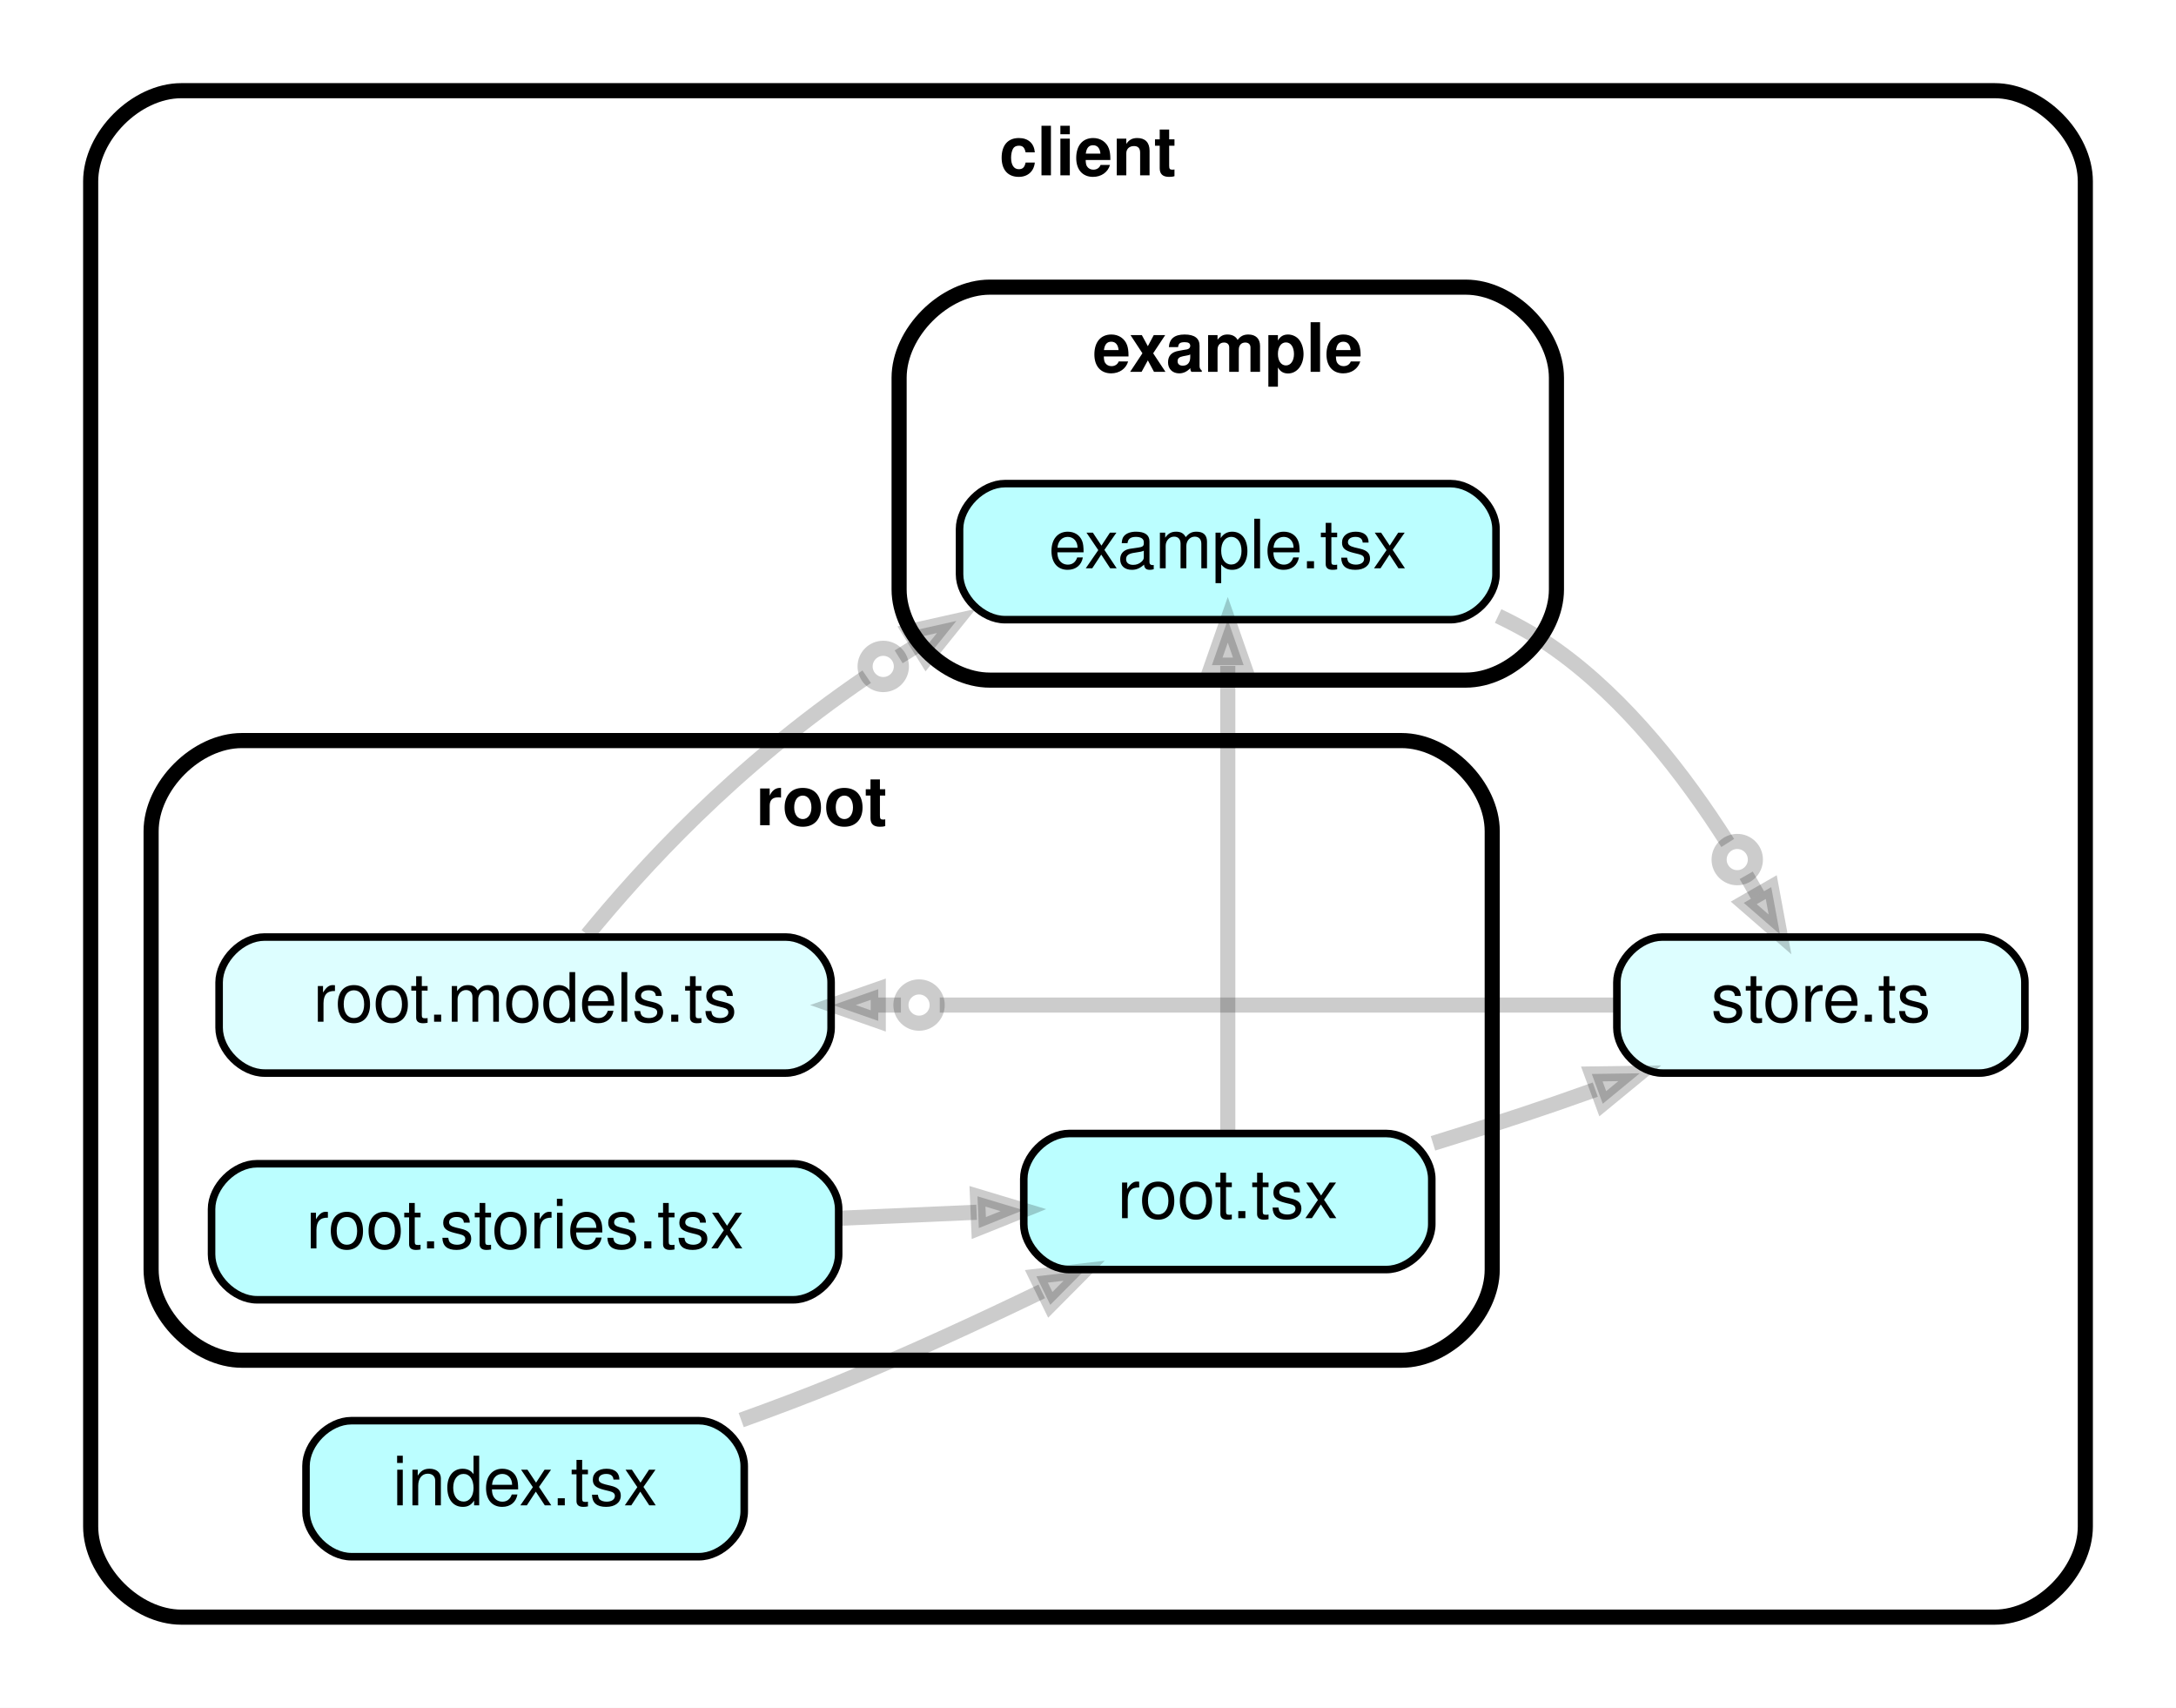
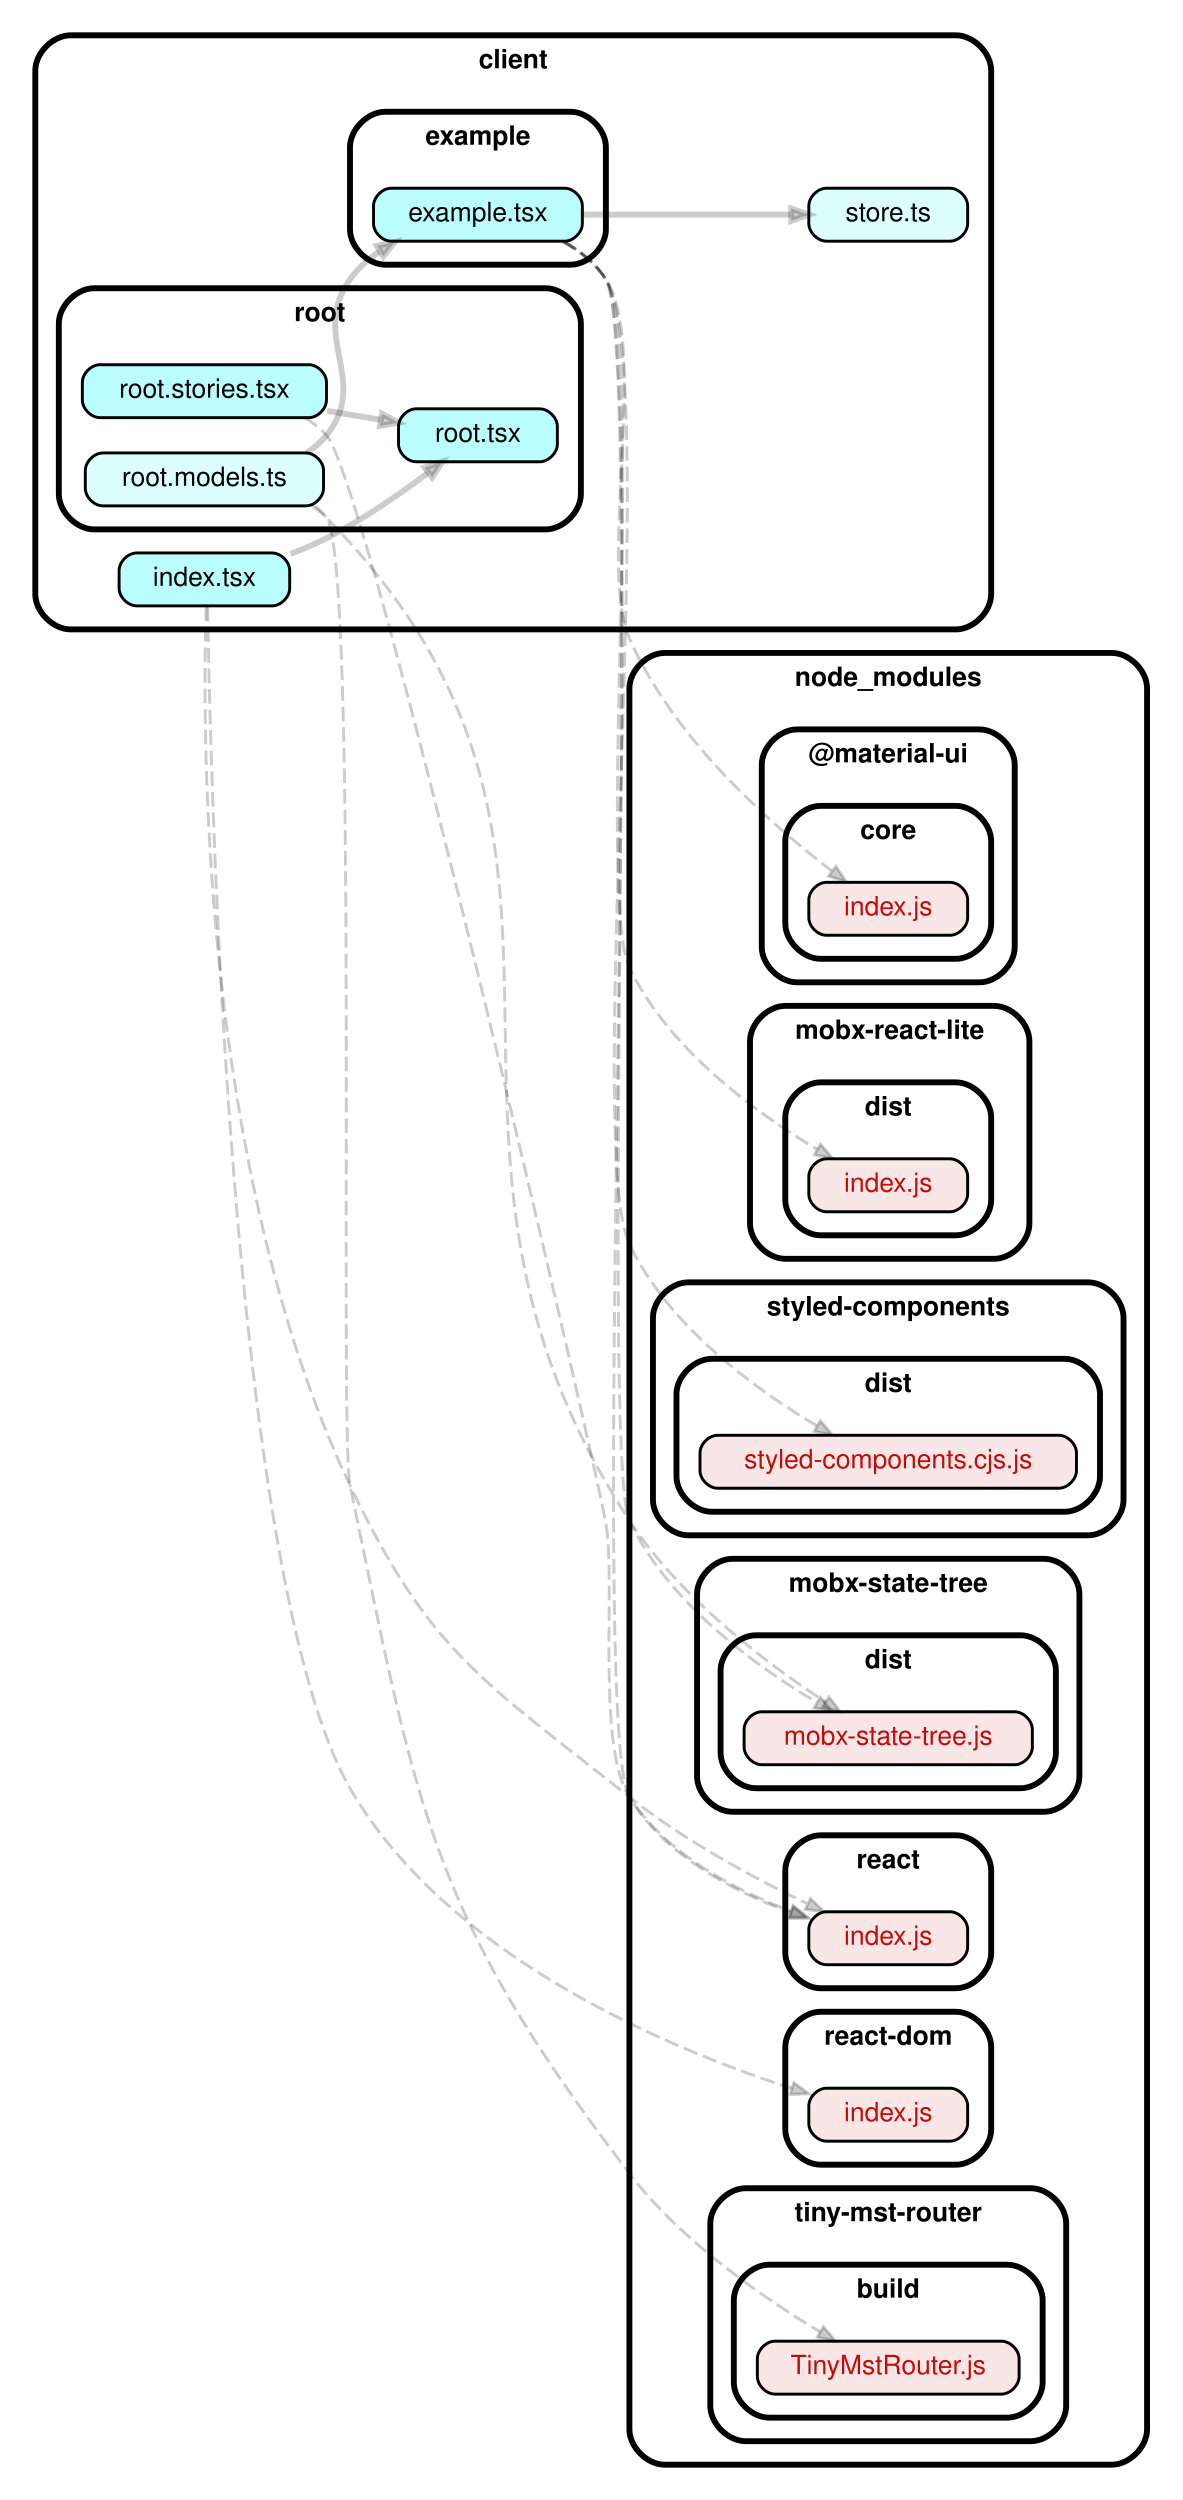
- <svg xmlns="http://www.w3.org/2000/svg" xmlns:xlink="http://www.w3.org/1999/xlink" width="288pt" height="226pt" viewBox="0.00 0.00 288.00 226.00">
-   <g id="graph0" class="graph" transform="scale(1 1) rotate(0) translate(4 222)">
-     <polygon fill="white" stroke="transparent" points="-4,4 -4,-222 284,-222 284,4 -4,4" />
+ <svg xmlns="http://www.w3.org/2000/svg" xmlns:xlink="http://www.w3.org/1999/xlink" width="402pt" height="850pt" viewBox="0.00 0.00 402.00 850.00">
+   <g id="graph0" class="graph" transform="scale(1 1) rotate(0) translate(4 846)">
+     <polygon fill="white" stroke="transparent" points="-4,4 -4,-846 398,-846 398,4 -4,4" />
    <g id="clust1" class="cluster">
-       <path fill="#ffffff" stroke="black" stroke-width="2" d="M20,-8C20,-8 260,-8 260,-8 266,-8 272,-14 272,-20 272,-20 272,-198 272,-198 272,-204 266,-210 260,-210 260,-210 20,-210 20,-210 14,-210 8,-204 8,-198 8,-198 8,-20 8,-20 8,-14 14,-8 20,-8" />
-       <text text-anchor="middle" x="140" y="-198.8" font-family="Helvetica,sans-Serif" font-weight="bold" font-size="9.00">client</text>
+       <path fill="#ffffff" stroke="black" stroke-width="2" d="M20,-632C20,-632 321,-632 321,-632 327,-632 333,-638 333,-644 333,-644 333,-822 333,-822 333,-828 327,-834 321,-834 321,-834 20,-834 20,-834 14,-834 8,-828 8,-822 8,-822 8,-644 8,-644 8,-638 14,-632 20,-632" />
+       <text text-anchor="middle" x="170.5" y="-822.8" font-family="Helvetica,sans-Serif" font-weight="bold" font-size="9.00">client</text>
    </g>
    <g id="clust2" class="cluster">
-       <path fill="#ffffff" stroke="black" stroke-width="2" d="M127,-132C127,-132 190,-132 190,-132 196,-132 202,-138 202,-144 202,-144 202,-172 202,-172 202,-178 196,-184 190,-184 190,-184 127,-184 127,-184 121,-184 115,-178 115,-172 115,-172 115,-144 115,-144 115,-138 121,-132 127,-132" />
-       <text text-anchor="middle" x="158.5" y="-172.8" font-family="Helvetica,sans-Serif" font-weight="bold" font-size="9.00">example</text>
+       <path fill="#ffffff" stroke="black" stroke-width="2" d="M127,-756C127,-756 190,-756 190,-756 196,-756 202,-762 202,-768 202,-768 202,-796 202,-796 202,-802 196,-808 190,-808 190,-808 127,-808 127,-808 121,-808 115,-802 115,-796 115,-796 115,-768 115,-768 115,-762 121,-756 127,-756" />
+       <text text-anchor="middle" x="158.5" y="-796.8" font-family="Helvetica,sans-Serif" font-weight="bold" font-size="9.00">example</text>
    </g>
    <g id="clust3" class="cluster">
-       <path fill="#ffffff" stroke="black" stroke-width="2" d="M28,-42C28,-42 181.5,-42 181.5,-42 187.5,-42 193.5,-48 193.5,-54 193.5,-54 193.5,-112 193.5,-112 193.5,-118 187.5,-124 181.5,-124 181.5,-124 28,-124 28,-124 22,-124 16,-118 16,-112 16,-112 16,-54 16,-54 16,-48 22,-42 28,-42" />
-       <text text-anchor="middle" x="104.75" y="-112.8" font-family="Helvetica,sans-Serif" font-weight="bold" font-size="9.00">root</text>
+       <path fill="#ffffff" stroke="black" stroke-width="2" d="M28,-666C28,-666 181.5,-666 181.5,-666 187.5,-666 193.5,-672 193.5,-678 193.5,-678 193.5,-736 193.5,-736 193.5,-742 187.5,-748 181.5,-748 181.5,-748 28,-748 28,-748 22,-748 16,-742 16,-736 16,-736 16,-678 16,-678 16,-672 22,-666 28,-666" />
+       <text text-anchor="middle" x="104.75" y="-736.8" font-family="Helvetica,sans-Serif" font-weight="bold" font-size="9.00">root</text>
+     </g>
+     <g id="clust4" class="cluster">
+       <path fill="#ffffff" stroke="black" stroke-width="2" d="M222,-8C222,-8 374,-8 374,-8 380,-8 386,-14 386,-20 386,-20 386,-612 386,-612 386,-618 380,-624 374,-624 374,-624 222,-624 222,-624 216,-624 210,-618 210,-612 210,-612 210,-20 210,-20 210,-14 216,-8 222,-8" />
+       <text text-anchor="middle" x="298" y="-612.8" font-family="Helvetica,sans-Serif" font-weight="bold" font-size="9.00">node_modules</text>
+     </g>
+     <g id="clust5" class="cluster">
+       <path fill="#ffffff" stroke="black" stroke-width="2" d="M267,-512C267,-512 329,-512 329,-512 335,-512 341,-518 341,-524 341,-524 341,-586 341,-586 341,-592 335,-598 329,-598 329,-598 267,-598 267,-598 261,-598 255,-592 255,-586 255,-586 255,-524 255,-524 255,-518 261,-512 267,-512" />
+       <text text-anchor="middle" x="298" y="-586.8" font-family="Helvetica,sans-Serif" font-weight="bold" font-size="9.00">@material-ui</text>
+     </g>
+     <g id="clust6" class="cluster">
+       <path fill="#ffffff" stroke="black" stroke-width="2" d="M275,-520C275,-520 321,-520 321,-520 327,-520 333,-526 333,-532 333,-532 333,-560 333,-560 333,-566 327,-572 321,-572 321,-572 275,-572 275,-572 269,-572 263,-566 263,-560 263,-560 263,-532 263,-532 263,-526 269,-520 275,-520" />
+       <text text-anchor="middle" x="298" y="-560.8" font-family="Helvetica,sans-Serif" font-weight="bold" font-size="9.00">core</text>
+     </g>
+     <g id="clust7" class="cluster">
+       <path fill="#ffffff" stroke="black" stroke-width="2" d="M263,-418C263,-418 334,-418 334,-418 340,-418 346,-424 346,-430 346,-430 346,-492 346,-492 346,-498 340,-504 334,-504 334,-504 263,-504 263,-504 257,-504 251,-498 251,-492 251,-492 251,-430 251,-430 251,-424 257,-418 263,-418" />
+       <text text-anchor="middle" x="298.5" y="-492.8" font-family="Helvetica,sans-Serif" font-weight="bold" font-size="9.00">mobx-react-lite</text>
+     </g>
+     <g id="clust8" class="cluster">
+       <path fill="#ffffff" stroke="black" stroke-width="2" d="M275,-426C275,-426 321,-426 321,-426 327,-426 333,-432 333,-438 333,-438 333,-466 333,-466 333,-472 327,-478 321,-478 321,-478 275,-478 275,-478 269,-478 263,-472 263,-466 263,-466 263,-438 263,-438 263,-432 269,-426 275,-426" />
+       <text text-anchor="middle" x="298" y="-466.8" font-family="Helvetica,sans-Serif" font-weight="bold" font-size="9.00">dist</text>
+     </g>
+     <g id="clust9" class="cluster">
+       <path fill="#ffffff" stroke="black" stroke-width="2" d="M245,-230C245,-230 351,-230 351,-230 357,-230 363,-236 363,-242 363,-242 363,-304 363,-304 363,-310 357,-316 351,-316 351,-316 245,-316 245,-316 239,-316 233,-310 233,-304 233,-304 233,-242 233,-242 233,-236 239,-230 245,-230" />
+       <text text-anchor="middle" x="298" y="-304.8" font-family="Helvetica,sans-Serif" font-weight="bold" font-size="9.00">mobx-state-tree</text>
+     </g>
+     <g id="clust10" class="cluster">
+       <path fill="#ffffff" stroke="black" stroke-width="2" d="M253,-238C253,-238 343,-238 343,-238 349,-238 355,-244 355,-250 355,-250 355,-278 355,-278 355,-284 349,-290 343,-290 343,-290 253,-290 253,-290 247,-290 241,-284 241,-278 241,-278 241,-250 241,-250 241,-244 247,-238 253,-238" />
+       <text text-anchor="middle" x="298" y="-278.8" font-family="Helvetica,sans-Serif" font-weight="bold" font-size="9.00">dist</text>
+     </g>
+     <g id="clust11" class="cluster">
+       <path fill="#ffffff" stroke="black" stroke-width="2" d="M275,-110C275,-110 321,-110 321,-110 327,-110 333,-116 333,-122 333,-122 333,-150 333,-150 333,-156 327,-162 321,-162 321,-162 275,-162 275,-162 269,-162 263,-156 263,-150 263,-150 263,-122 263,-122 263,-116 269,-110 275,-110" />
+       <text text-anchor="middle" x="298" y="-150.8" font-family="Helvetica,sans-Serif" font-weight="bold" font-size="9.00">react-dom</text>
+     </g>
+     <g id="clust12" class="cluster">
+       <path fill="#ffffff" stroke="black" stroke-width="2" d="M275,-170C275,-170 321,-170 321,-170 327,-170 333,-176 333,-182 333,-182 333,-210 333,-210 333,-216 327,-222 321,-222 321,-222 275,-222 275,-222 269,-222 263,-216 263,-210 263,-210 263,-182 263,-182 263,-176 269,-170 275,-170" />
+       <text text-anchor="middle" x="298" y="-210.8" font-family="Helvetica,sans-Serif" font-weight="bold" font-size="9.00">react</text>
+     </g>
+     <g id="clust13" class="cluster">
+       <path fill="#ffffff" stroke="black" stroke-width="2" d="M230,-324C230,-324 366,-324 366,-324 372,-324 378,-330 378,-336 378,-336 378,-398 378,-398 378,-404 372,-410 366,-410 366,-410 230,-410 230,-410 224,-410 218,-404 218,-398 218,-398 218,-336 218,-336 218,-330 224,-324 230,-324" />
+       <text text-anchor="middle" x="298" y="-398.8" font-family="Helvetica,sans-Serif" font-weight="bold" font-size="9.00">styled-components</text>
+     </g>
+     <g id="clust14" class="cluster">
+       <path fill="#ffffff" stroke="black" stroke-width="2" d="M238,-332C238,-332 358,-332 358,-332 364,-332 370,-338 370,-344 370,-344 370,-372 370,-372 370,-378 364,-384 358,-384 358,-384 238,-384 238,-384 232,-384 226,-378 226,-372 226,-372 226,-344 226,-344 226,-338 232,-332 238,-332" />
+       <text text-anchor="middle" x="298" y="-372.8" font-family="Helvetica,sans-Serif" font-weight="bold" font-size="9.00">dist</text>
+     </g>
+     <g id="clust15" class="cluster">
+       <path fill="#ffffff" stroke="black" stroke-width="2" d="M249.5,-16C249.5,-16 346.5,-16 346.5,-16 352.5,-16 358.5,-22 358.5,-28 358.5,-28 358.5,-90 358.5,-90 358.5,-96 352.5,-102 346.5,-102 346.5,-102 249.5,-102 249.5,-102 243.5,-102 237.5,-96 237.5,-90 237.5,-90 237.5,-28 237.5,-28 237.5,-22 243.5,-16 249.5,-16" />
+       <text text-anchor="middle" x="298" y="-90.8" font-family="Helvetica,sans-Serif" font-weight="bold" font-size="9.00">tiny-mst-router</text>
+     </g>
+     <g id="clust16" class="cluster">
+       <path fill="#ffffff" stroke="black" stroke-width="2" d="M257.5,-24C257.5,-24 338.5,-24 338.5,-24 344.5,-24 350.5,-30 350.5,-36 350.5,-36 350.5,-64 350.5,-64 350.5,-70 344.5,-76 338.5,-76 338.5,-76 257.5,-76 257.5,-76 251.5,-76 245.5,-70 245.5,-64 245.5,-64 245.5,-36 245.5,-36 245.5,-30 251.5,-24 257.5,-24" />
+       <text text-anchor="middle" x="298" y="-64.8" font-family="Helvetica,sans-Serif" font-weight="bold" font-size="9.00">build</text>
    </g>
    <g id="node1" class="node">
      <g id="a_node1">
        <a xlink:href="client/example/example.tsx" xlink:title="example.tsx">
-           <path fill="#bbfeff" stroke="black" d="M188,-158C188,-158 129,-158 129,-158 126,-158 123,-155 123,-152 123,-152 123,-146 123,-146 123,-143 126,-140 129,-140 129,-140 188,-140 188,-140 191,-140 194,-143 194,-146 194,-146 194,-152 194,-152 194,-155 191,-158 188,-158" />
-           <text text-anchor="middle" x="158.5" y="-146.8" font-family="Helvetica,sans-Serif" font-size="9.00">example.tsx</text>
+           <path fill="#bbfeff" stroke="black" d="M188,-782C188,-782 129,-782 129,-782 126,-782 123,-779 123,-776 123,-776 123,-770 123,-770 123,-767 126,-764 129,-764 129,-764 188,-764 188,-764 191,-764 194,-767 194,-770 194,-770 194,-776 194,-776 194,-779 191,-782 188,-782" />
+           <text text-anchor="middle" x="158.5" y="-770.8" font-family="Helvetica,sans-Serif" font-size="9.00">example.tsx</text>
        </a>
      </g>
    </g>
    <g id="node2" class="node">
      <g id="a_node2">
        <a xlink:href="client/store.ts" xlink:title="store.ts">
-           <path fill="#ddfeff" stroke="black" d="M258,-98C258,-98 216,-98 216,-98 213,-98 210,-95 210,-92 210,-92 210,-86 210,-86 210,-83 213,-80 216,-80 216,-80 258,-80 258,-80 261,-80 264,-83 264,-86 264,-86 264,-92 264,-92 264,-95 261,-98 258,-98" />
-           <text text-anchor="middle" x="237" y="-86.8" font-family="Helvetica,sans-Serif" font-size="9.00">store.ts</text>
+           <path fill="#ddfeff" stroke="black" d="M319,-782C319,-782 277,-782 277,-782 274,-782 271,-779 271,-776 271,-776 271,-770 271,-770 271,-767 274,-764 277,-764 277,-764 319,-764 319,-764 322,-764 325,-767 325,-770 325,-770 325,-776 325,-776 325,-779 322,-782 319,-782" />
+           <text text-anchor="middle" x="298" y="-770.8" font-family="Helvetica,sans-Serif" font-size="9.00">store.ts</text>
        </a>
      </g>
    </g>
    <g id="edge1" class="edge">
-       <path fill="none" stroke="#000000" stroke-width="2" stroke-opacity="0.2" d="M194.28,-140.48C197,-139.19 199.61,-137.71 202,-136 211.25,-129.39 218.95,-119.47 224.67,-110.45" />
-       <polygon fill="#000000" fill-opacity="0.2" stroke="#000000" stroke-width="2" stroke-opacity="0.2" points="230.43,-104.61 231.59,-98.35 226.79,-102.52 230.43,-104.61" />
-       <polyline fill="none" stroke="#000000" stroke-width="2" stroke-opacity="0.2" points="228.61,-103.56 227.12,-106.17 " />
-       <ellipse fill="none" stroke="#000000" stroke-width="2" stroke-opacity="0.2" cx="225.93" cy="-108.25" rx="2.4" ry="2.4" />
+       <path fill="none" stroke="#000000" stroke-width="2" stroke-opacity="0.2" d="M194.2,-773C215.92,-773 243.71,-773 264.92,-773" />
+       <polygon fill="#000000" fill-opacity="0.2" stroke="#000000" stroke-width="2" stroke-opacity="0.2" points="265,-775.1 271,-773 265,-770.9 265,-775.1" />
+     </g>
+     <g id="node3" class="node">
+       <g id="a_node3">
+         <a xlink:href="node_modules/@material-ui/core/index.js" xlink:title="index.js">
+           <path fill="#c40b0a" fill-opacity="0.102" stroke="black" d="M319,-546C319,-546 277,-546 277,-546 274,-546 271,-543 271,-540 271,-540 271,-534 271,-534 271,-531 274,-528 277,-528 277,-528 319,-528 319,-528 322,-528 325,-531 325,-534 325,-534 325,-540 325,-540 325,-543 322,-546 319,-546" />
+           <text text-anchor="middle" x="298" y="-534.8" font-family="Helvetica,sans-Serif" font-size="9.00" fill="#c40b0a">index.js</text>
+         </a>
+       </g>
+     </g>
+     <g id="edge2" class="edge">
+       <path fill="none" stroke="#000000" stroke-dasharray="5,2" stroke-opacity="0.2" d="M186.98,-763.99C192.85,-760.8 198.36,-756.56 202,-751 216.87,-728.26 199.13,-653.9 210,-629 224.83,-595.01 257.9,-565.86 278.72,-549.94" />
+       <polygon fill="#000000" fill-opacity="0.2" stroke="#000000" stroke-opacity="0.2" points="280.2,-551.46 283.74,-546.18 277.68,-548.1 280.2,-551.46" />
+     </g>
+     <g id="node4" class="node">
+       <g id="a_node4">
+         <a xlink:href="node_modules/mobx-react-lite/dist/index.js" xlink:title="index.js">
+           <path fill="#c40b0a" fill-opacity="0.102" stroke="black" d="M319,-452C319,-452 277,-452 277,-452 274,-452 271,-449 271,-446 271,-446 271,-440 271,-440 271,-437 274,-434 277,-434 277,-434 319,-434 319,-434 322,-434 325,-437 325,-440 325,-440 325,-446 325,-446 325,-449 322,-452 319,-452" />
+           <text text-anchor="middle" x="298" y="-440.8" font-family="Helvetica,sans-Serif" font-size="9.00" fill="#c40b0a">index.js</text>
+         </a>
+       </g>
+     </g>
+     <g id="edge3" class="edge">
+       <path fill="none" stroke="#000000" stroke-dasharray="5,2" stroke-opacity="0.2" d="M187.55,-763.83C193.24,-760.66 198.54,-756.48 202,-751 215.9,-729.01 198.68,-540.42 210,-517 223.46,-489.14 252.84,-467.75 273.73,-455.29" />
+       <polygon fill="#000000" fill-opacity="0.2" stroke="#000000" stroke-opacity="0.2" points="274.97,-457 279.11,-452.17 272.86,-453.36 274.97,-457" />
    </g>
    <g id="node5" class="node">
      <g id="a_node5">
-         <a xlink:href="client/root/root.models.ts" xlink:title="root.models.ts">
-           <path fill="#ddfeff" stroke="black" d="M100,-98C100,-98 31,-98 31,-98 28,-98 25,-95 25,-92 25,-92 25,-86 25,-86 25,-83 28,-80 31,-80 31,-80 100,-80 100,-80 103,-80 106,-83 106,-86 106,-86 106,-92 106,-92 106,-95 103,-98 100,-98" />
-           <text text-anchor="middle" x="65.5" y="-86.8" font-family="Helvetica,sans-Serif" font-size="9.00">root.models.ts</text>
-         </a>
-       </g>
-     </g>
-     <g id="edge7" class="edge">
-       <path fill="none" stroke="#000000" stroke-width="2" stroke-opacity="0.2" d="M209.95,-89C186.18,-89 150.3,-89 120.38,-89" />
-       <polygon fill="#000000" fill-opacity="0.2" stroke="#000000" stroke-width="2" stroke-opacity="0.2" points="112.24,-86.9 106.24,-89 112.24,-91.1 112.24,-86.9" />
-       <polyline fill="none" stroke="#000000" stroke-width="2" stroke-opacity="0.2" points="112.24,-89 115.24,-89 " />
-       <ellipse fill="none" stroke="#000000" stroke-width="2" stroke-opacity="0.2" cx="117.64" cy="-89" rx="2.4" ry="2.4" />
-     </g>
-     <g id="node3" class="node">
-       <g id="a_node3">
-         <a xlink:href="client/index.tsx" xlink:title="index.tsx">
-           <path fill="#bbfeff" stroke="black" d="M88.5,-34C88.5,-34 42.5,-34 42.5,-34 39.5,-34 36.5,-31 36.5,-28 36.5,-28 36.5,-22 36.5,-22 36.5,-19 39.5,-16 42.5,-16 42.5,-16 88.5,-16 88.5,-16 91.5,-16 94.5,-19 94.5,-22 94.5,-22 94.5,-28 94.5,-28 94.5,-31 91.5,-34 88.5,-34" />
-           <text text-anchor="middle" x="65.5" y="-22.8" font-family="Helvetica,sans-Serif" font-size="9.00">index.tsx</text>
-         </a>
-       </g>
-     </g>
-     <g id="node4" class="node">
-       <g id="a_node4">
-         <a xlink:href="client/root/root.tsx" xlink:title="root.tsx">
-           <path fill="#bbfeff" stroke="black" d="M179.5,-72C179.5,-72 137.5,-72 137.5,-72 134.5,-72 131.5,-69 131.5,-66 131.5,-66 131.5,-60 131.5,-60 131.5,-57 134.5,-54 137.5,-54 137.5,-54 179.5,-54 179.5,-54 182.5,-54 185.5,-57 185.5,-60 185.5,-60 185.5,-66 185.5,-66 185.5,-69 182.5,-72 179.5,-72" />
-           <text text-anchor="middle" x="158.5" y="-60.8" font-family="Helvetica,sans-Serif" font-size="9.00">root.tsx</text>
-         </a>
-       </g>
-     </g>
-     <g id="edge2" class="edge">
-       <path fill="none" stroke="#000000" stroke-width="2" stroke-opacity="0.2" d="M94.1,-34.08C98.45,-35.64 102.87,-37.31 107,-39 115.91,-42.64 125.49,-47.06 133.88,-51.11" />
-       <polygon fill="#000000" fill-opacity="0.2" stroke="#000000" stroke-width="2" stroke-opacity="0.2" points="133.17,-53.1 139.49,-53.84 135.01,-49.33 133.17,-53.1" />
-     </g>
-     <g id="edge5" class="edge">
-       <path fill="none" stroke="#000000" stroke-width="2" stroke-opacity="0.2" d="M158.5,-72.07C158.5,-92.67 158.5,-113.28 158.5,-133.88" />
-       <polygon fill="#000000" fill-opacity="0.2" stroke="#000000" stroke-width="2" stroke-opacity="0.2" points="156.4,-133.98 158.5,-139.98 160.6,-133.98 156.4,-133.98" />
-     </g>
-     <g id="edge6" class="edge">
-       <path fill="none" stroke="#000000" stroke-width="2" stroke-opacity="0.2" d="M185.66,-70.7C191.09,-72.38 196.75,-74.19 202,-76 203.68,-76.58 205.4,-77.19 207.14,-77.81" />
-       <polygon fill="#000000" fill-opacity="0.2" stroke="#000000" stroke-width="2" stroke-opacity="0.2" points="206.68,-79.88 213.03,-79.97 208.13,-75.94 206.68,-79.88" />
-     </g>
-     <g id="edge3" class="edge">
-       <path fill="none" stroke="#000000" stroke-width="2" stroke-opacity="0.2" d="M73.74,-98.29C80.95,-107.06 92.88,-120.3 110.71,-132.45" />
-       <polygon fill="#000000" fill-opacity="0.2" stroke="#000000" stroke-width="2" stroke-opacity="0.2" points="116.38,-138.44 122.58,-139.83 118.6,-134.88 116.38,-138.44" />
-       <polyline fill="none" stroke="#000000" stroke-width="2" stroke-opacity="0.2" points="117.49,-136.66 114.94,-135.08 " />
-       <ellipse fill="none" stroke="#000000" stroke-width="2" stroke-opacity="0.2" cx="112.9" cy="-133.81" rx="2.4" ry="2.4" />
+         <a xlink:href="node_modules/mobx-state-tree/dist/mobx-state-tree.js" xlink:title="mobx-state-tree.js">
+           <path fill="#c40b0a" fill-opacity="0.102" stroke="black" d="M341,-264C341,-264 255,-264 255,-264 252,-264 249,-261 249,-258 249,-258 249,-252 249,-252 249,-249 252,-246 255,-246 255,-246 341,-246 341,-246 344,-246 347,-249 347,-252 347,-252 347,-258 347,-258 347,-261 344,-264 341,-264" />
+           <text text-anchor="middle" x="298" y="-252.8" font-family="Helvetica,sans-Serif" font-size="9.00" fill="#c40b0a">mobx-state-tree.js</text>
+         </a>
+       </g>
+     </g>
+     <g id="edge4" class="edge">
+       <path fill="none" stroke="#000000" stroke-dasharray="5,2" stroke-opacity="0.2" d="M187.61,-763.87C193.3,-760.7 198.58,-756.5 202,-751 214.38,-731.08 199.96,-350.19 210,-329 223.25,-301.04 252.67,-279.67 273.63,-267.24" />
+       <polygon fill="#000000" fill-opacity="0.2" stroke="#000000" stroke-opacity="0.2" points="274.88,-268.95 279.03,-264.13 272.78,-265.31 274.88,-268.95" />
    </g>
    <g id="node6" class="node">
      <g id="a_node6">
+         <a xlink:href="node_modules/react/index.js" xlink:title="index.js">
+           <path fill="#c40b0a" fill-opacity="0.102" stroke="black" d="M319,-196C319,-196 277,-196 277,-196 274,-196 271,-193 271,-190 271,-190 271,-184 271,-184 271,-181 274,-178 277,-178 277,-178 319,-178 319,-178 322,-178 325,-181 325,-184 325,-184 325,-190 325,-190 325,-193 322,-196 319,-196" />
+           <text text-anchor="middle" x="298" y="-184.8" font-family="Helvetica,sans-Serif" font-size="9.00" fill="#c40b0a">index.js</text>
+         </a>
+       </g>
+     </g>
+     <g id="edge5" class="edge">
+       <path fill="none" stroke="#000000" stroke-dasharray="5,2" stroke-opacity="0.2" d="M187.62,-763.87C193.31,-760.7 198.59,-756.51 202,-751 217.09,-726.62 195.23,-259.57 210,-235 221.92,-215.17 245.23,-202.94 264.72,-195.79" />
+       <polygon fill="#000000" fill-opacity="0.2" stroke="#000000" stroke-opacity="0.2" points="265.66,-197.69 270.63,-193.74 264.28,-193.73 265.66,-197.69" />
+     </g>
+     <g id="node7" class="node">
+       <g id="a_node7">
+         <a xlink:href="node_modules/styled-components/dist/styled-components.cjs.js" xlink:title="styled-components.cjs.js">
+           <path fill="#c40b0a" fill-opacity="0.102" stroke="black" d="M356,-358C356,-358 240,-358 240,-358 237,-358 234,-355 234,-352 234,-352 234,-346 234,-346 234,-343 237,-340 240,-340 240,-340 356,-340 356,-340 359,-340 362,-343 362,-346 362,-346 362,-352 362,-352 362,-355 359,-358 356,-358" />
+           <text text-anchor="middle" x="298" y="-346.8" font-family="Helvetica,sans-Serif" font-size="9.00" fill="#c40b0a">styled-components.cjs.js</text>
+         </a>
+       </g>
+     </g>
+     <g id="edge6" class="edge">
+       <path fill="none" stroke="#000000" stroke-dasharray="5,2" stroke-opacity="0.2" d="M187.58,-763.85C193.28,-760.68 198.56,-756.49 202,-751 221.33,-720.09 194.3,-455.9 210,-423 223.33,-395.07 252.73,-373.69 273.67,-361.26" />
+       <polygon fill="#000000" fill-opacity="0.2" stroke="#000000" stroke-opacity="0.2" points="274.91,-362.96 279.06,-358.14 272.81,-359.33 274.91,-362.96" />
+     </g>
+     <g id="node8" class="node">
+       <g id="a_node8">
+         <a xlink:href="client/index.tsx" xlink:title="index.tsx">
+           <path fill="#bbfeff" stroke="black" d="M88.5,-658C88.5,-658 42.5,-658 42.5,-658 39.5,-658 36.5,-655 36.5,-652 36.5,-652 36.5,-646 36.5,-646 36.5,-643 39.5,-640 42.5,-640 42.5,-640 88.5,-640 88.5,-640 91.5,-640 94.5,-643 94.5,-646 94.5,-646 94.5,-652 94.5,-652 94.5,-655 91.5,-658 88.5,-658" />
+           <text text-anchor="middle" x="65.5" y="-646.8" font-family="Helvetica,sans-Serif" font-size="9.00">index.tsx</text>
+         </a>
+       </g>
+     </g>
+     <g id="edge8" class="edge">
+       <path fill="none" stroke="#000000" stroke-dasharray="5,2" stroke-opacity="0.2" d="M66.11,-639.89C64.83,-601.45 63.44,-449.55 115,-341 142.14,-283.86 160.5,-274.39 210,-235 228.56,-220.24 252.27,-207.49 270.25,-198.85" />
+       <polygon fill="#000000" fill-opacity="0.2" stroke="#000000" stroke-opacity="0.2" points="271.58,-200.54 276.11,-196.08 269.79,-196.74 271.58,-200.54" />
+     </g>
+     <g id="node9" class="node">
+       <g id="a_node9">
+         <a xlink:href="client/root/root.tsx" xlink:title="root.tsx">
+           <path fill="#bbfeff" stroke="black" d="M179.5,-707C179.5,-707 137.5,-707 137.5,-707 134.5,-707 131.5,-704 131.5,-701 131.5,-701 131.5,-695 131.5,-695 131.5,-692 134.5,-689 137.5,-689 137.5,-689 179.5,-689 179.5,-689 182.5,-689 185.5,-692 185.5,-695 185.5,-695 185.5,-701 185.5,-701 185.5,-704 182.5,-707 179.5,-707" />
+           <text text-anchor="middle" x="158.5" y="-695.8" font-family="Helvetica,sans-Serif" font-size="9.00">root.tsx</text>
+         </a>
+       </g>
+     </g>
+     <g id="edge7" class="edge">
+       <path fill="none" stroke="#000000" stroke-width="2" stroke-opacity="0.2" d="M94.8,-657.67C98.97,-659.26 103.15,-661.05 107,-663 119.2,-669.19 131.85,-677.96 141.44,-685.17" />
+       <polygon fill="#000000" fill-opacity="0.2" stroke="#000000" stroke-width="2" stroke-opacity="0.2" points="140.39,-687.01 146.43,-689 142.94,-683.68 140.39,-687.01" />
+     </g>
+     <g id="node10" class="node">
+       <g id="a_node10">
+         <a xlink:href="node_modules/react-dom/index.js" xlink:title="index.js">
+           <path fill="#c40b0a" fill-opacity="0.102" stroke="black" d="M319,-136C319,-136 277,-136 277,-136 274,-136 271,-133 271,-130 271,-130 271,-124 271,-124 271,-121 274,-118 277,-118 277,-118 319,-118 319,-118 322,-118 325,-121 325,-124 325,-124 325,-130 325,-130 325,-133 322,-136 319,-136" />
+           <text text-anchor="middle" x="298" y="-124.8" font-family="Helvetica,sans-Serif" font-size="9.00" fill="#c40b0a">index.js</text>
+         </a>
+       </g>
+     </g>
+     <g id="edge9" class="edge">
+       <path fill="none" stroke="#000000" stroke-dasharray="5,2" stroke-opacity="0.2" d="M66.62,-639.71C67.44,-585.49 73.62,-309.73 115,-238 147.76,-181.2 222.35,-149.86 265.17,-135.94" />
+       <polygon fill="#000000" fill-opacity="0.2" stroke="#000000" stroke-opacity="0.2" points="265.92,-137.9 271,-134.09 264.64,-133.9 265.92,-137.9" />
+     </g>
+     <g id="node11" class="node">
+       <g id="a_node11">
+         <a xlink:href="client/root/root.models.ts" xlink:title="root.models.ts">
+           <path fill="#ddfeff" stroke="black" d="M100,-692C100,-692 31,-692 31,-692 28,-692 25,-689 25,-686 25,-686 25,-680 25,-680 25,-677 28,-674 31,-674 31,-674 100,-674 100,-674 103,-674 106,-677 106,-680 106,-680 106,-686 106,-686 106,-689 103,-692 100,-692" />
+           <text text-anchor="middle" x="65.5" y="-680.8" font-family="Helvetica,sans-Serif" font-size="9.00">root.models.ts</text>
+         </a>
+       </g>
+     </g>
+     <g id="edge10" class="edge">
+       <path fill="none" stroke="#000000" stroke-width="2" stroke-opacity="0.2" d="M100.3,-692.05C102.82,-693.71 105.11,-695.67 107,-698 122.03,-716.48 101.13,-731.63 115,-751 117.66,-754.72 121.14,-757.85 124.96,-760.48" />
+       <polygon fill="#000000" fill-opacity="0.2" stroke="#000000" stroke-width="2" stroke-opacity="0.2" points="124.13,-762.43 130.34,-763.77 126.32,-758.85 124.13,-762.43" />
+     </g>
+     <g id="edge11" class="edge">
+       <path fill="none" stroke="#000000" stroke-dasharray="5,2" stroke-opacity="0.2" d="M102.2,-673.94C103.93,-672.78 105.55,-671.47 107,-670 217.98,-557.09 123.28,-461.46 210,-329 227.35,-302.5 256.92,-280.26 276.7,-267.28" />
+       <polygon fill="#000000" fill-opacity="0.2" stroke="#000000" stroke-opacity="0.2" points="277.85,-269.04 281.76,-264.03 275.57,-265.51 277.85,-269.04" />
+     </g>
+     <g id="node12" class="node">
+       <g id="a_node12">
+         <a xlink:href="node_modules/tiny-mst-router/build/TinyMstRouter.js" xlink:title="TinyMstRouter.js">
+           <path fill="#c40b0a" fill-opacity="0.102" stroke="black" d="M336.5,-50C336.5,-50 259.5,-50 259.5,-50 256.5,-50 253.5,-47 253.5,-44 253.5,-44 253.5,-38 253.5,-38 253.5,-35 256.5,-32 259.5,-32 259.5,-32 336.5,-32 336.5,-32 339.5,-32 342.5,-35 342.5,-38 342.5,-38 342.5,-44 342.5,-44 342.5,-47 339.5,-50 336.5,-50" />
+           <text text-anchor="middle" x="298" y="-38.8" font-family="Helvetica,sans-Serif" font-size="9.00" fill="#c40b0a">TinyMstRouter.js</text>
+         </a>
+       </g>
+     </g>
+     <g id="edge12" class="edge">
+       <path fill="none" stroke="#000000" stroke-dasharray="5,2" stroke-opacity="0.2" d="M103.38,-673.82C104.72,-672.69 105.94,-671.42 107,-670 117.95,-655.36 111.28,-358.9 115,-341 137.85,-231.11 141.74,-196.1 210,-107 227.71,-83.89 255.47,-64.76 274.86,-53.14" />
+       <polygon fill="#000000" fill-opacity="0.2" stroke="#000000" stroke-opacity="0.2" points="275.98,-54.92 280.09,-50.07 273.86,-51.3 275.98,-54.92" />
+     </g>
+     <g id="node13" class="node">
+       <g id="a_node13">
        <a xlink:href="client/root/root.stories.tsx" xlink:title="root.stories.tsx">
-           <path fill="#bbfeff" stroke="black" d="M101,-68C101,-68 30,-68 30,-68 27,-68 24,-65 24,-62 24,-62 24,-56 24,-56 24,-53 27,-50 30,-50 30,-50 101,-50 101,-50 104,-50 107,-53 107,-56 107,-56 107,-62 107,-62 107,-65 104,-68 101,-68" />
-           <text text-anchor="middle" x="65.5" y="-56.8" font-family="Helvetica,sans-Serif" font-size="9.00">root.stories.tsx</text>
-         </a>
-       </g>
-     </g>
-     <g id="edge4" class="edge">
-       <path fill="none" stroke="#000000" stroke-width="2" stroke-opacity="0.2" d="M107.21,-60.79C113.26,-61.06 119.42,-61.33 125.26,-61.58" />
-       <polygon fill="#000000" fill-opacity="0.2" stroke="#000000" stroke-width="2" stroke-opacity="0.2" points="125.37,-63.69 131.45,-61.86 125.55,-59.49 125.37,-63.69" />
+           <path fill="#bbfeff" stroke="black" d="M101,-722C101,-722 30,-722 30,-722 27,-722 24,-719 24,-716 24,-716 24,-710 24,-710 24,-707 27,-704 30,-704 30,-704 101,-704 101,-704 104,-704 107,-707 107,-710 107,-710 107,-716 107,-716 107,-719 104,-722 101,-722" />
+           <text text-anchor="middle" x="65.5" y="-710.8" font-family="Helvetica,sans-Serif" font-size="9.00">root.stories.tsx</text>
+         </a>
+       </g>
+     </g>
+     <g id="edge14" class="edge">
+       <path fill="none" stroke="#000000" stroke-dasharray="5,2" stroke-opacity="0.2" d="M99.67,-703.98C102.38,-702.31 104.89,-700.34 107,-698 121.21,-682.24 198.44,-348.92 202,-328 205.48,-307.55 198.7,-252.39 210,-235 222.52,-215.73 245.57,-203.52 264.8,-196.23" />
+       <polygon fill="#000000" fill-opacity="0.2" stroke="#000000" stroke-opacity="0.2" points="265.7,-198.14 270.63,-194.13 264.27,-194.19 265.7,-198.14" />
+     </g>
+     <g id="edge13" class="edge">
+       <path fill="none" stroke="#000000" stroke-width="2" stroke-opacity="0.2" d="M107.21,-706.29C113.26,-705.29 119.42,-704.28 125.26,-703.31" />
+       <polygon fill="#000000" fill-opacity="0.2" stroke="#000000" stroke-width="2" stroke-opacity="0.2" points="125.87,-705.34 131.45,-702.29 125.19,-701.2 125.87,-705.34" />
    </g>
  </g>
</svg>
